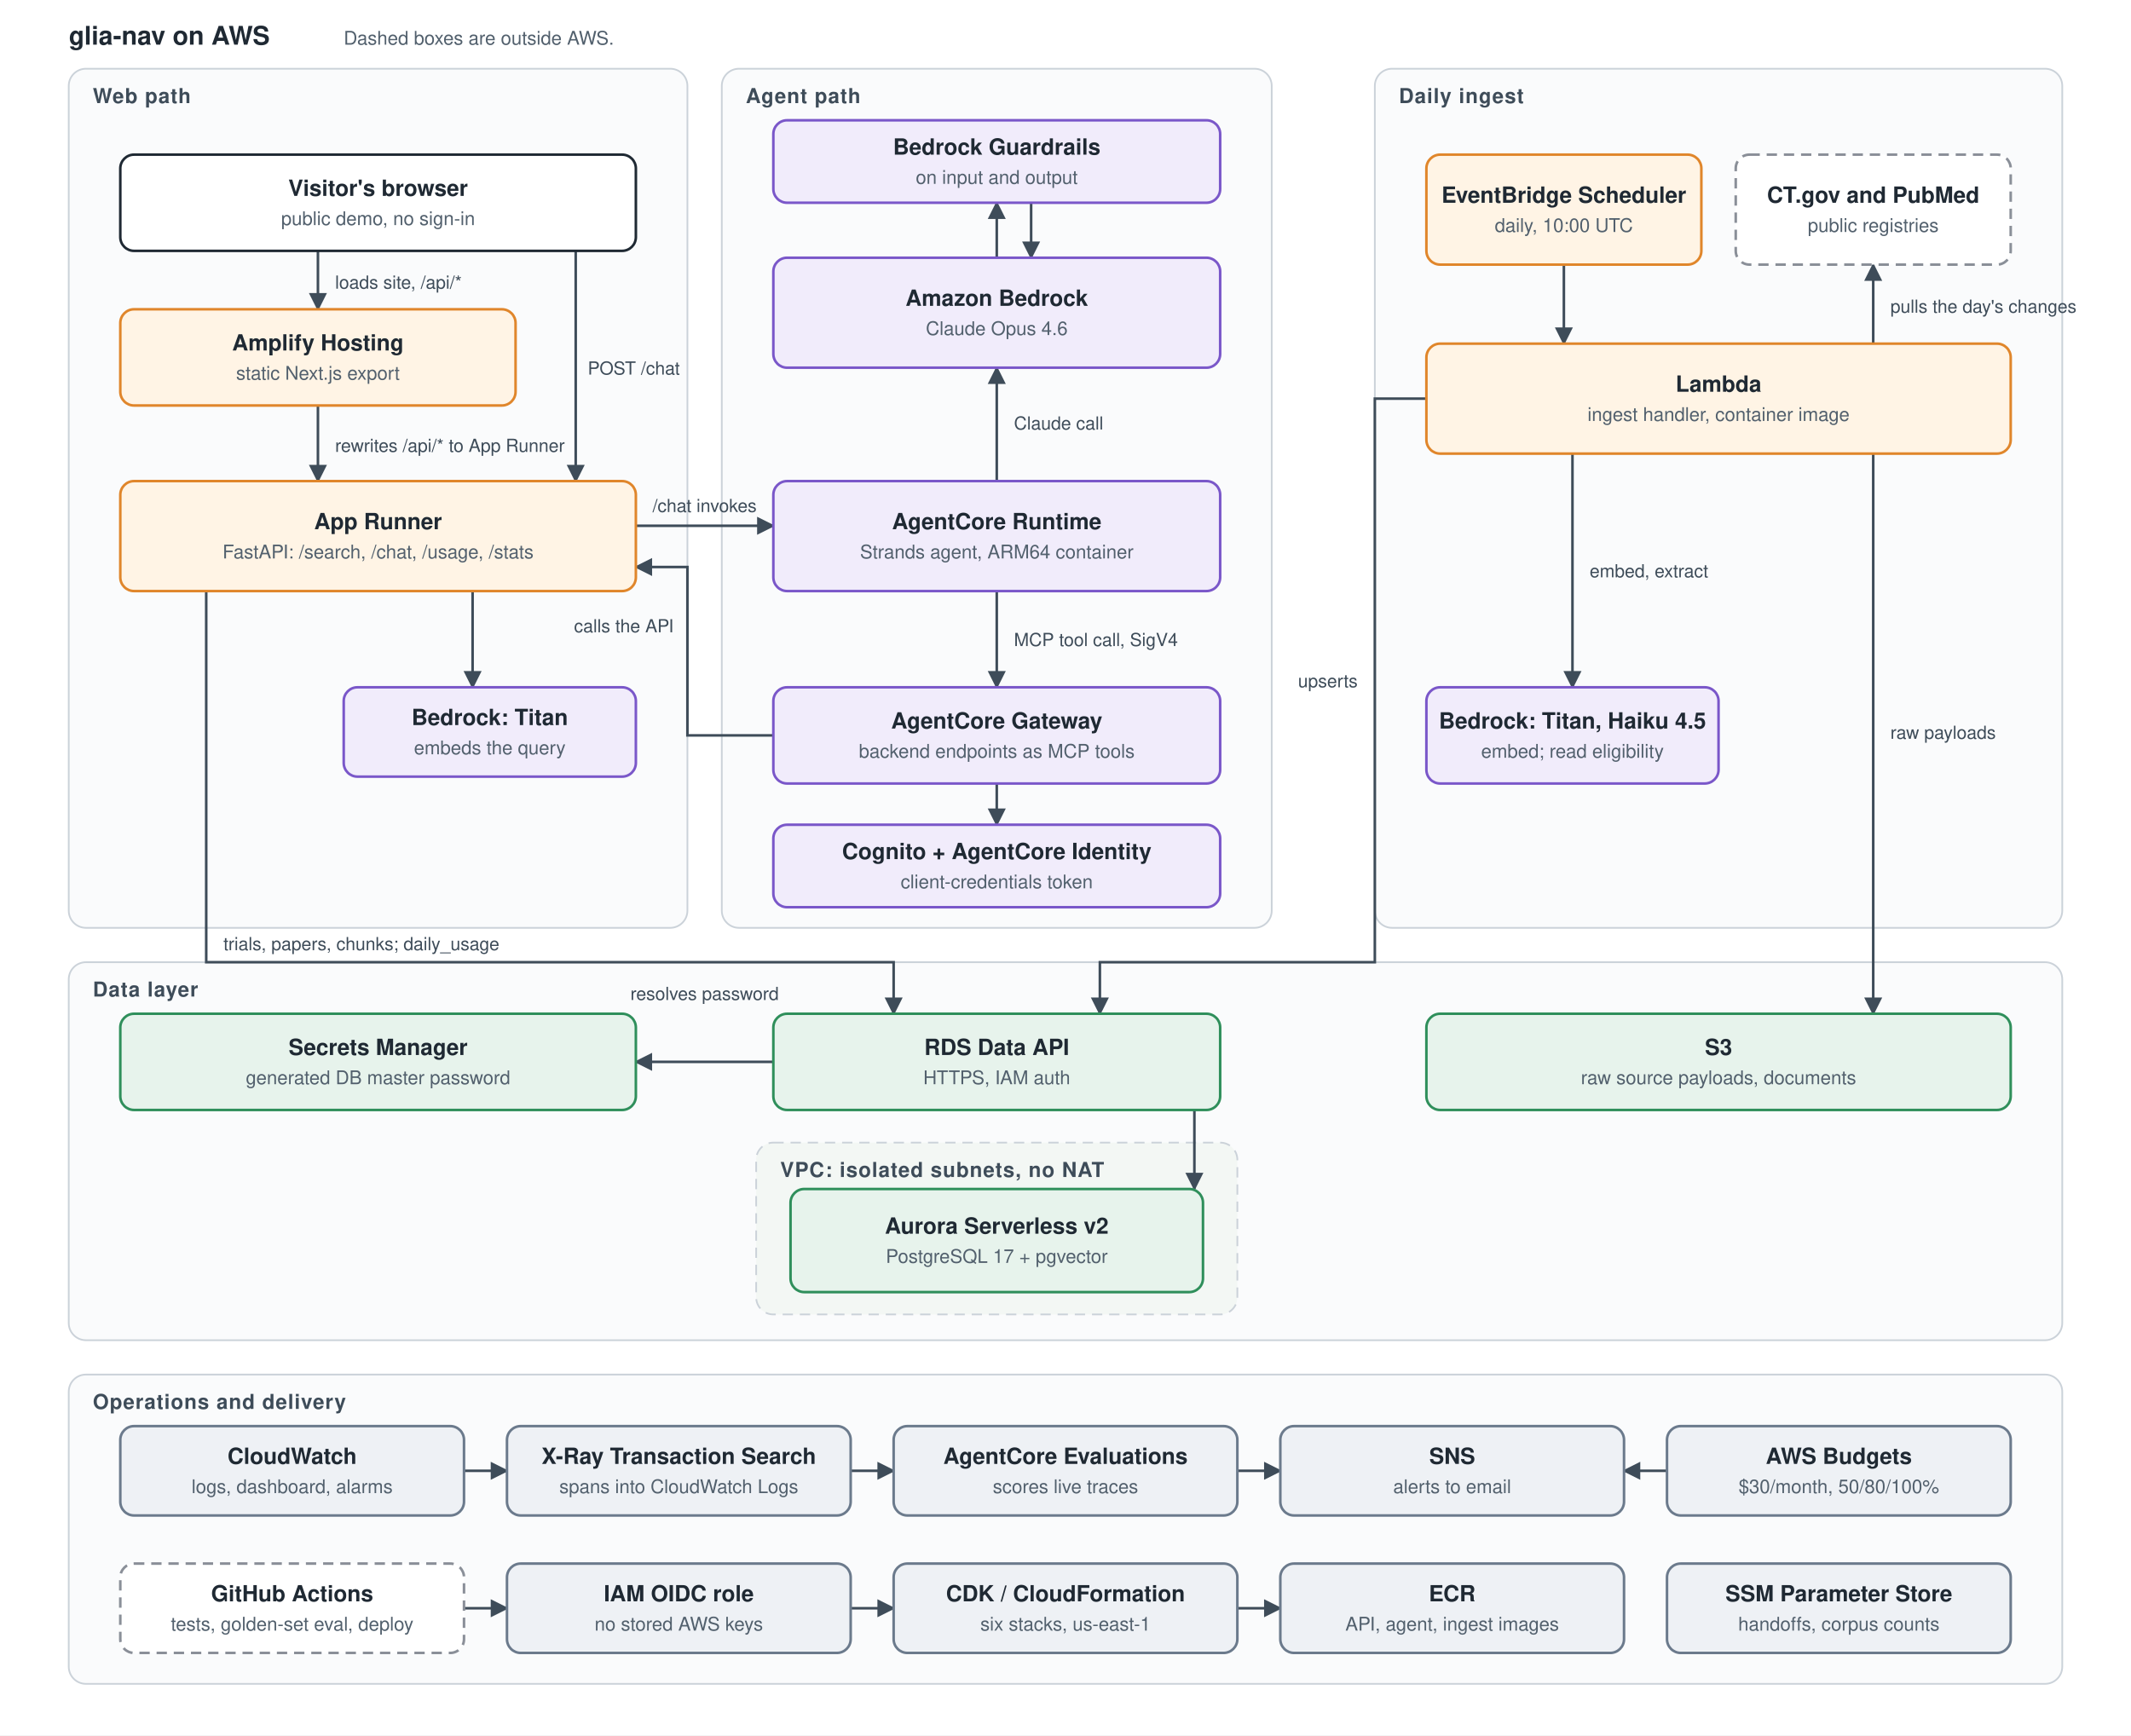
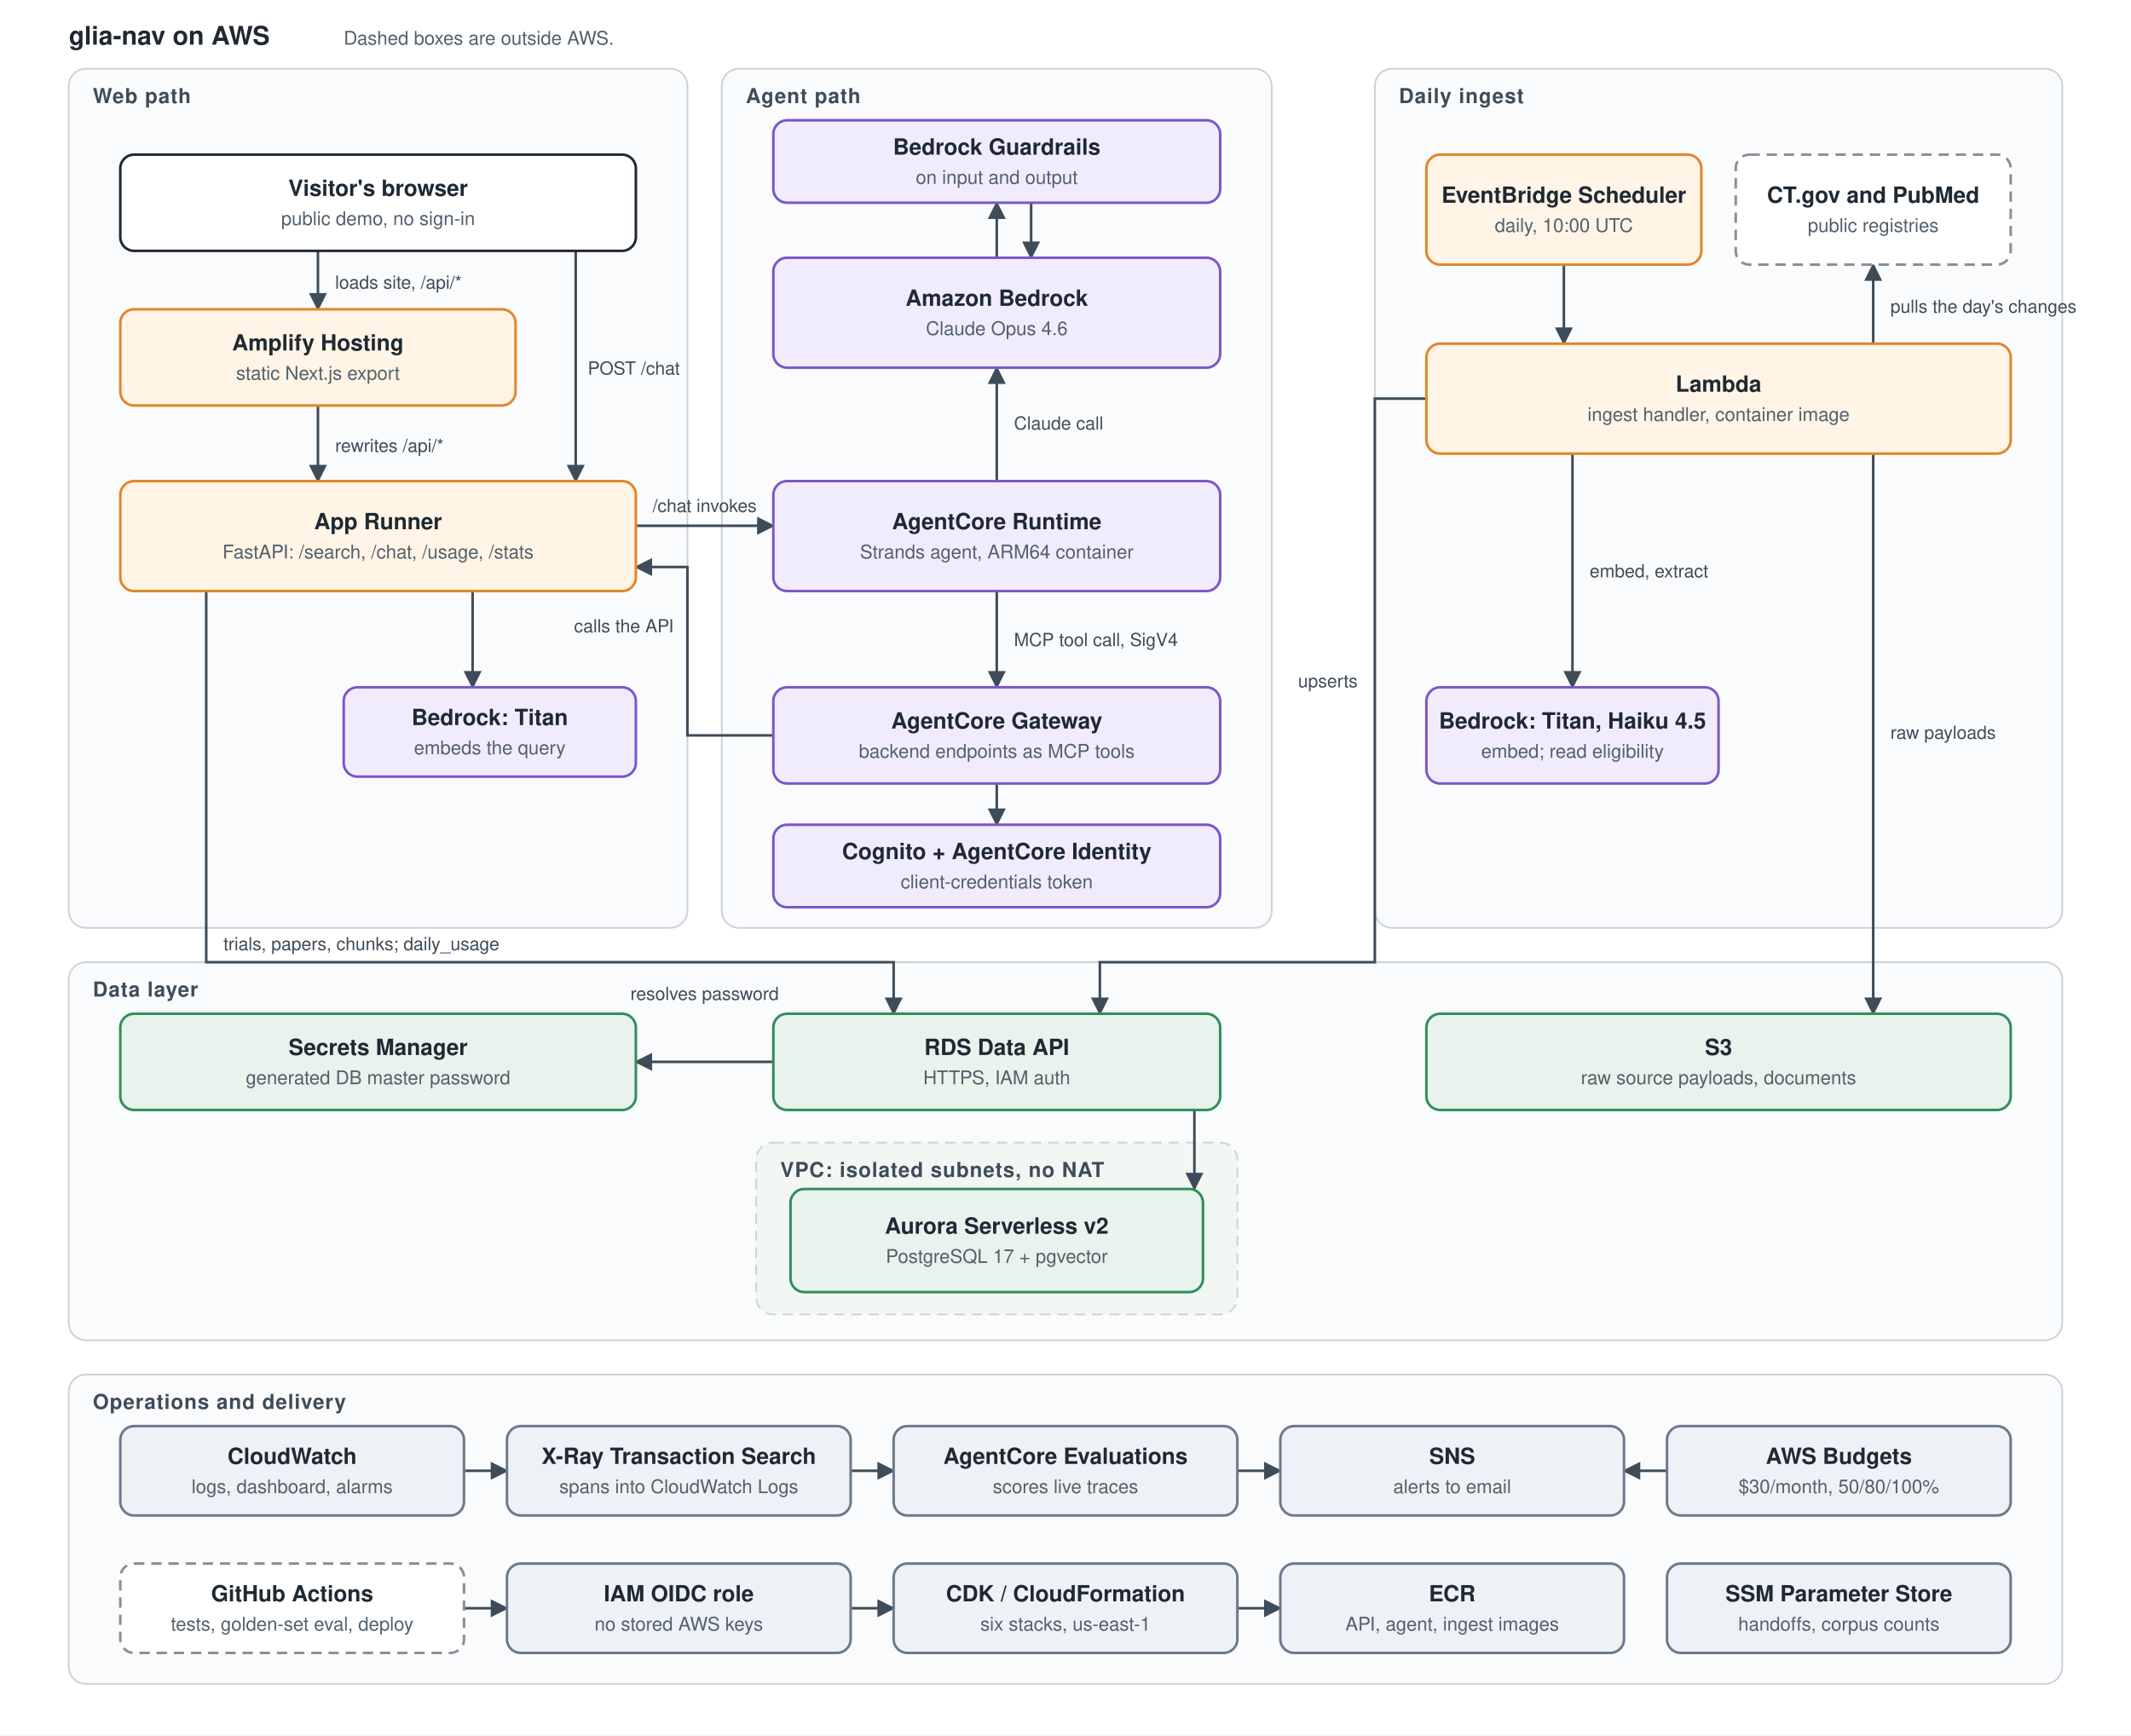
<svg xmlns="http://www.w3.org/2000/svg" xmlns:xlink="http://www.w3.org/1999/xlink" width="1240" height="1010" viewBox="0 0 1240 1010" font-family="-apple-system, BlinkMacSystemFont, Segoe UI, Helvetica, Arial, sans-serif">
  <defs>
    <marker id="arr" viewBox="0 0 10 10" refX="9" refY="5" markerWidth="7" markerHeight="7" orient="auto-start-reverse">
      <path d="M0,0 L10,5 L0,10 z" fill="#3E4C59" />
    </marker>
  </defs>
  <rect width="1240" height="1010" fill="#FFFFFF" />
  <style>.t{fill:#1F2933}.s{fill:#52606D;font-size:11px}.g{fill:#3E4C59;font-size:12px;font-weight:600;letter-spacing:.04em;text-transform:uppercase}.e{fill:#3E4C59;font-size:10.5px}a:hover rect.n{stroke-width:2.5}</style>
  <text x="40" y="26" class="t" font-size="15" font-weight="700">glia-nav on AWS</text>
  <text x="200" y="26" class="s">Dashed boxes are outside AWS.</text>
  <g>
    <rect x="40" y="40" width="360" height="500" rx="10" fill="#FAFBFC" stroke="#CBD2D9" stroke-width="1" />
    <text x="54" y="60" class="g">Web path</text>
  </g>
  <g>
    <rect x="420" y="40" width="320" height="500" rx="10" fill="#FAFBFC" stroke="#CBD2D9" stroke-width="1" />
    <text x="434" y="60" class="g">Agent path</text>
  </g>
  <g>
    <rect x="800" y="40" width="400" height="500" rx="10" fill="#FAFBFC" stroke="#CBD2D9" stroke-width="1" />
    <text x="814" y="60" class="g">Daily ingest</text>
  </g>
  <g>
    <rect x="40" y="560" width="1160" height="220" rx="10" fill="#FAFBFC" stroke="#CBD2D9" stroke-width="1" />
    <text x="54" y="580" class="g">Data layer</text>
  </g>
  <g>
    <rect x="40" y="800" width="1160" height="180" rx="10" fill="#FAFBFC" stroke="#CBD2D9" stroke-width="1" />
    <text x="54" y="820" class="g">Operations and delivery</text>
  </g>
  <g>
    <rect x="440" y="665" width="280" height="100" rx="10" fill="#F3F7F4" stroke="#CBD2D9" stroke-width="1" stroke-dasharray="6 4" />
    <text x="454" y="685" class="g">VPC: isolated subnets, no NAT</text>
  </g>
  <g>
    <polyline points="185,146 185,180" fill="none" stroke="#3E4C59" stroke-width="1.5" marker-end="url(#arr)" />
    <text x="195" y="168" class="e" text-anchor="start">loads site, /api/*</text>
  </g>
  <g>
    <polyline points="185,236 185,280" fill="none" stroke="#3E4C59" stroke-width="1.5" marker-end="url(#arr)" />
-     <text x="195" y="263" class="e" text-anchor="start">rewrites /api/* to App Runner</text>
+     <text x="195" y="263" class="e" text-anchor="start">rewrites /api/*</text>
  </g>
  <g>
    <polyline points="335,146 335,280" fill="none" stroke="#3E4C59" stroke-width="1.5" marker-end="url(#arr)" />
    <text x="342" y="218" class="e" text-anchor="start">POST /chat</text>
  </g>
  <g>
    <polyline points="275,344 275,400" fill="none" stroke="#3E4C59" stroke-width="1.5" marker-end="url(#arr)" />
  </g>
  <g>
    <polyline points="120,344 120,560 520,560 520,590" fill="none" stroke="#3E4C59" stroke-width="1.5" marker-end="url(#arr)" />
    <text x="130" y="553" class="e" text-anchor="start">trials, papers, chunks; daily_usage</text>
  </g>
  <g>
    <polyline points="370,306 450,306" fill="none" stroke="#3E4C59" stroke-width="1.5" marker-end="url(#arr)" />
    <text x="410" y="298" class="e" text-anchor="middle">/chat invokes</text>
  </g>
  <g>
    <polyline points="580,280 580,214" fill="none" stroke="#3E4C59" stroke-width="1.5" marker-end="url(#arr)" />
    <text x="590" y="250" class="e" text-anchor="start">Claude call</text>
  </g>
  <g>
    <polyline points="580,150 580,118" fill="none" stroke="#3E4C59" stroke-width="1.5" marker-end="url(#arr)" />
  </g>
  <g>
    <polyline points="600,118 600,150" fill="none" stroke="#3E4C59" stroke-width="1.5" marker-end="url(#arr)" />
  </g>
  <g>
    <polyline points="580,344 580,400" fill="none" stroke="#3E4C59" stroke-width="1.5" marker-end="url(#arr)" />
    <text x="590" y="376" class="e" text-anchor="start">MCP tool call, SigV4</text>
  </g>
  <g>
    <polyline points="580,456 580,480" fill="none" stroke="#3E4C59" stroke-width="1.5" marker-end="url(#arr)" />
  </g>
  <g>
    <polyline points="450,428 400,428 400,330 370,330" fill="none" stroke="#3E4C59" stroke-width="1.5" marker-end="url(#arr)" />
    <text x="392" y="368" class="e" text-anchor="end">calls the API</text>
  </g>
  <g>
    <polyline points="910,154 910,200" fill="none" stroke="#3E4C59" stroke-width="1.5" marker-end="url(#arr)" />
  </g>
  <g>
    <polyline points="1090,200 1090,154" fill="none" stroke="#3E4C59" stroke-width="1.5" marker-end="url(#arr)" />
    <text x="1100" y="182" class="e" text-anchor="start">pulls the day's changes</text>
  </g>
  <g>
    <polyline points="915,264 915,400" fill="none" stroke="#3E4C59" stroke-width="1.5" marker-end="url(#arr)" />
    <text x="925" y="336" class="e" text-anchor="start">embed, extract</text>
  </g>
  <g>
    <polyline points="1090,264 1090,590" fill="none" stroke="#3E4C59" stroke-width="1.5" marker-end="url(#arr)" />
    <text x="1100" y="430" class="e" text-anchor="start">raw payloads</text>
  </g>
  <g>
    <polyline points="830,232 800,232 800,560 640,560 640,590" fill="none" stroke="#3E4C59" stroke-width="1.5" marker-end="url(#arr)" />
    <text x="790" y="400" class="e" text-anchor="end">upserts</text>
  </g>
  <g>
    <polyline points="450,618 370,618" fill="none" stroke="#3E4C59" stroke-width="1.5" marker-end="url(#arr)" />
    <text x="410" y="582" class="e" text-anchor="middle">resolves password</text>
  </g>
  <g>
    <polyline points="695,646 695,692" fill="none" stroke="#3E4C59" stroke-width="1.5" marker-end="url(#arr)" />
  </g>
  <g>
    <polyline points="270,856 295,856" fill="none" stroke="#3E4C59" stroke-width="1.5" marker-end="url(#arr)" />
  </g>
  <g>
    <polyline points="495,856 520,856" fill="none" stroke="#3E4C59" stroke-width="1.5" marker-end="url(#arr)" />
  </g>
  <g>
    <polyline points="720,856 745,856" fill="none" stroke="#3E4C59" stroke-width="1.5" marker-end="url(#arr)" />
  </g>
  <g>
    <polyline points="970,856 945,856" fill="none" stroke="#3E4C59" stroke-width="1.5" marker-end="url(#arr)" />
  </g>
  <g>
    <polyline points="270,936 295,936" fill="none" stroke="#3E4C59" stroke-width="1.5" marker-end="url(#arr)" />
  </g>
  <g>
    <polyline points="495,936 520,936" fill="none" stroke="#3E4C59" stroke-width="1.5" marker-end="url(#arr)" />
  </g>
  <g>
    <polyline points="720,936 745,936" fill="none" stroke="#3E4C59" stroke-width="1.5" marker-end="url(#arr)" />
  </g>
  <g>
    <rect class="n" x="70" y="90" width="300" height="56" rx="8" fill="#FFFFFF" stroke="#1F2933" stroke-width="1.5" />
    <text x="220.0" y="114.0" text-anchor="middle" class="t" font-size="13" font-weight="700">Visitor's browser</text>
    <text x="220.0" y="131.0" text-anchor="middle" class="s">public demo, no sign-in</text>
  </g>
  <a xlink:href="https://docs.aws.amazon.com/amplify/latest/userguide/welcome.html" href="https://docs.aws.amazon.com/amplify/latest/userguide/welcome.html" target="_blank">
    <rect class="n" x="70" y="180" width="230" height="56" rx="8" fill="#FFF4E5" stroke="#E0862B" stroke-width="1.5" />
    <text x="185.0" y="204.0" text-anchor="middle" class="t" font-size="13" font-weight="700">Amplify Hosting</text>
    <text x="185.0" y="221.0" text-anchor="middle" class="s">static Next.js export</text>
  </a>
  <a xlink:href="https://docs.aws.amazon.com/apprunner/latest/dg/what-is-apprunner.html" href="https://docs.aws.amazon.com/apprunner/latest/dg/what-is-apprunner.html" target="_blank">
    <rect class="n" x="70" y="280" width="300" height="64" rx="8" fill="#FFF4E5" stroke="#E0862B" stroke-width="1.5" />
    <text x="220.0" y="308.0" text-anchor="middle" class="t" font-size="13" font-weight="700">App Runner</text>
    <text x="220.0" y="325.0" text-anchor="middle" class="s">FastAPI: /search, /chat, /usage, /stats</text>
  </a>
  <a xlink:href="https://docs.aws.amazon.com/bedrock/latest/userguide/titan-embedding-models.html" href="https://docs.aws.amazon.com/bedrock/latest/userguide/titan-embedding-models.html" target="_blank">
    <rect class="n" x="200" y="400" width="170" height="52" rx="8" fill="#F1ECFB" stroke="#7A57C9" stroke-width="1.5" />
    <text x="285.0" y="422.0" text-anchor="middle" class="t" font-size="13" font-weight="700">Bedrock: Titan</text>
    <text x="285.0" y="439.0" text-anchor="middle" class="s">embeds the query</text>
  </a>
  <a xlink:href="https://docs.aws.amazon.com/bedrock/latest/userguide/guardrails.html" href="https://docs.aws.amazon.com/bedrock/latest/userguide/guardrails.html" target="_blank">
    <rect class="n" x="450" y="70" width="260" height="48" rx="8" fill="#F1ECFB" stroke="#7A57C9" stroke-width="1.5" />
    <text x="580.0" y="90.0" text-anchor="middle" class="t" font-size="13" font-weight="700">Bedrock Guardrails</text>
    <text x="580.0" y="107.0" text-anchor="middle" class="s">on input and output</text>
  </a>
  <a xlink:href="https://docs.aws.amazon.com/bedrock/latest/userguide/what-is-bedrock.html" href="https://docs.aws.amazon.com/bedrock/latest/userguide/what-is-bedrock.html" target="_blank">
    <rect class="n" x="450" y="150" width="260" height="64" rx="8" fill="#F1ECFB" stroke="#7A57C9" stroke-width="1.5" />
    <text x="580.0" y="178.0" text-anchor="middle" class="t" font-size="13" font-weight="700">Amazon Bedrock</text>
    <text x="580.0" y="195.0" text-anchor="middle" class="s">Claude Opus 4.6</text>
  </a>
  <a xlink:href="https://docs.aws.amazon.com/bedrock-agentcore/latest/devguide/agents-tools-runtime.html" href="https://docs.aws.amazon.com/bedrock-agentcore/latest/devguide/agents-tools-runtime.html" target="_blank">
    <rect class="n" x="450" y="280" width="260" height="64" rx="8" fill="#F1ECFB" stroke="#7A57C9" stroke-width="1.5" />
    <text x="580.0" y="308.0" text-anchor="middle" class="t" font-size="13" font-weight="700">AgentCore Runtime</text>
    <text x="580.0" y="325.0" text-anchor="middle" class="s">Strands agent, ARM64 container</text>
  </a>
  <a xlink:href="https://docs.aws.amazon.com/bedrock-agentcore/latest/devguide/gateway.html" href="https://docs.aws.amazon.com/bedrock-agentcore/latest/devguide/gateway.html" target="_blank">
    <rect class="n" x="450" y="400" width="260" height="56" rx="8" fill="#F1ECFB" stroke="#7A57C9" stroke-width="1.5" />
    <text x="580.0" y="424.0" text-anchor="middle" class="t" font-size="13" font-weight="700">AgentCore Gateway</text>
    <text x="580.0" y="441.0" text-anchor="middle" class="s">backend endpoints as MCP tools</text>
  </a>
  <a xlink:href="https://docs.aws.amazon.com/cognito/latest/developerguide/what-is-amazon-cognito.html" href="https://docs.aws.amazon.com/cognito/latest/developerguide/what-is-amazon-cognito.html" target="_blank">
    <rect class="n" x="450" y="480" width="260" height="48" rx="8" fill="#F1ECFB" stroke="#7A57C9" stroke-width="1.5" />
    <text x="580.0" y="500.0" text-anchor="middle" class="t" font-size="13" font-weight="700">Cognito + AgentCore Identity</text>
    <text x="580.0" y="517.0" text-anchor="middle" class="s">client-credentials token</text>
  </a>
  <a xlink:href="https://docs.aws.amazon.com/scheduler/latest/UserGuide/what-is-scheduler.html" href="https://docs.aws.amazon.com/scheduler/latest/UserGuide/what-is-scheduler.html" target="_blank">
    <rect class="n" x="830" y="90" width="160" height="64" rx="8" fill="#FFF4E5" stroke="#E0862B" stroke-width="1.5" />
    <text x="910.0" y="118.0" text-anchor="middle" class="t" font-size="13" font-weight="700">EventBridge Scheduler</text>
    <text x="910.0" y="135.0" text-anchor="middle" class="s">daily, 10:00 UTC</text>
  </a>
  <a xlink:href="https://clinicaltrials.gov/data-api/api" href="https://clinicaltrials.gov/data-api/api" target="_blank">
    <rect class="n" x="1010" y="90" width="160" height="64" rx="8" fill="#FFFFFF" stroke="#8A8F98" stroke-width="1.5" stroke-dasharray="6 4" />
    <text x="1090.0" y="118.0" text-anchor="middle" class="t" font-size="13" font-weight="700">CT.gov and PubMed</text>
    <text x="1090.0" y="135.0" text-anchor="middle" class="s">public registries</text>
  </a>
  <a xlink:href="https://docs.aws.amazon.com/lambda/latest/dg/welcome.html" href="https://docs.aws.amazon.com/lambda/latest/dg/welcome.html" target="_blank">
    <rect class="n" x="830" y="200" width="340" height="64" rx="8" fill="#FFF4E5" stroke="#E0862B" stroke-width="1.5" />
    <text x="1000.0" y="228.0" text-anchor="middle" class="t" font-size="13" font-weight="700">Lambda</text>
    <text x="1000.0" y="245.0" text-anchor="middle" class="s">ingest handler, container image</text>
  </a>
  <a xlink:href="https://docs.aws.amazon.com/bedrock/latest/userguide/what-is-bedrock.html" href="https://docs.aws.amazon.com/bedrock/latest/userguide/what-is-bedrock.html" target="_blank">
    <rect class="n" x="830" y="400" width="170" height="56" rx="8" fill="#F1ECFB" stroke="#7A57C9" stroke-width="1.5" />
    <text x="915.0" y="424.0" text-anchor="middle" class="t" font-size="13" font-weight="700">Bedrock: Titan, Haiku 4.5</text>
    <text x="915.0" y="441.0" text-anchor="middle" class="s">embed; read eligibility</text>
  </a>
  <a xlink:href="https://docs.aws.amazon.com/secretsmanager/latest/userguide/intro.html" href="https://docs.aws.amazon.com/secretsmanager/latest/userguide/intro.html" target="_blank">
    <rect class="n" x="70" y="590" width="300" height="56" rx="8" fill="#E7F3EC" stroke="#2F8F5B" stroke-width="1.5" />
    <text x="220.0" y="614.0" text-anchor="middle" class="t" font-size="13" font-weight="700">Secrets Manager</text>
    <text x="220.0" y="631.0" text-anchor="middle" class="s">generated DB master password</text>
  </a>
  <a xlink:href="https://docs.aws.amazon.com/AmazonRDS/latest/AuroraUserGuide/data-api.html" href="https://docs.aws.amazon.com/AmazonRDS/latest/AuroraUserGuide/data-api.html" target="_blank">
    <rect class="n" x="450" y="590" width="260" height="56" rx="8" fill="#E7F3EC" stroke="#2F8F5B" stroke-width="1.5" />
    <text x="580.0" y="614.0" text-anchor="middle" class="t" font-size="13" font-weight="700">RDS Data API</text>
    <text x="580.0" y="631.0" text-anchor="middle" class="s">HTTPS, IAM auth</text>
  </a>
  <a xlink:href="https://docs.aws.amazon.com/AmazonRDS/latest/AuroraUserGuide/aurora-serverless-v2.html" href="https://docs.aws.amazon.com/AmazonRDS/latest/AuroraUserGuide/aurora-serverless-v2.html" target="_blank">
    <rect class="n" x="460" y="692" width="240" height="60" rx="8" fill="#E7F3EC" stroke="#2F8F5B" stroke-width="1.5" />
    <text x="580.0" y="718.0" text-anchor="middle" class="t" font-size="13" font-weight="700">Aurora Serverless v2</text>
    <text x="580.0" y="735.0" text-anchor="middle" class="s">PostgreSQL 17 + pgvector</text>
  </a>
  <a xlink:href="https://docs.aws.amazon.com/AmazonS3/latest/userguide/Welcome.html" href="https://docs.aws.amazon.com/AmazonS3/latest/userguide/Welcome.html" target="_blank">
    <rect class="n" x="830" y="590" width="340" height="56" rx="8" fill="#E7F3EC" stroke="#2F8F5B" stroke-width="1.5" />
    <text x="1000.0" y="614.0" text-anchor="middle" class="t" font-size="13" font-weight="700">S3</text>
    <text x="1000.0" y="631.0" text-anchor="middle" class="s">raw source payloads, documents</text>
  </a>
  <a xlink:href="https://docs.aws.amazon.com/AmazonCloudWatch/latest/monitoring/WhatIsCloudWatch.html" href="https://docs.aws.amazon.com/AmazonCloudWatch/latest/monitoring/WhatIsCloudWatch.html" target="_blank">
    <rect class="n" x="70" y="830" width="200" height="52" rx="8" fill="#EEF1F5" stroke="#6B7A8C" stroke-width="1.5" />
    <text x="170.0" y="852.0" text-anchor="middle" class="t" font-size="13" font-weight="700">CloudWatch</text>
    <text x="170.0" y="869.0" text-anchor="middle" class="s">logs, dashboard, alarms</text>
  </a>
  <a xlink:href="https://docs.aws.amazon.com/AmazonCloudWatch/latest/monitoring/CloudWatch-Transaction-Search.html" href="https://docs.aws.amazon.com/AmazonCloudWatch/latest/monitoring/CloudWatch-Transaction-Search.html" target="_blank">
    <rect class="n" x="295" y="830" width="200" height="52" rx="8" fill="#EEF1F5" stroke="#6B7A8C" stroke-width="1.5" />
    <text x="395.0" y="852.0" text-anchor="middle" class="t" font-size="13" font-weight="700">X-Ray Transaction Search</text>
    <text x="395.0" y="869.0" text-anchor="middle" class="s">spans into CloudWatch Logs</text>
  </a>
  <a xlink:href="https://docs.aws.amazon.com/bedrock-agentcore/latest/devguide/what-is-bedrock-agentcore.html" href="https://docs.aws.amazon.com/bedrock-agentcore/latest/devguide/what-is-bedrock-agentcore.html" target="_blank">
    <rect class="n" x="520" y="830" width="200" height="52" rx="8" fill="#EEF1F5" stroke="#6B7A8C" stroke-width="1.5" />
    <text x="620.0" y="852.0" text-anchor="middle" class="t" font-size="13" font-weight="700">AgentCore Evaluations</text>
    <text x="620.0" y="869.0" text-anchor="middle" class="s">scores live traces</text>
  </a>
  <a xlink:href="https://docs.aws.amazon.com/sns/latest/dg/welcome.html" href="https://docs.aws.amazon.com/sns/latest/dg/welcome.html" target="_blank">
    <rect class="n" x="745" y="830" width="200" height="52" rx="8" fill="#EEF1F5" stroke="#6B7A8C" stroke-width="1.5" />
    <text x="845.0" y="852.0" text-anchor="middle" class="t" font-size="13" font-weight="700">SNS</text>
    <text x="845.0" y="869.0" text-anchor="middle" class="s">alerts to email</text>
  </a>
  <a xlink:href="https://docs.aws.amazon.com/cost-management/latest/userguide/budgets-managing-costs.html" href="https://docs.aws.amazon.com/cost-management/latest/userguide/budgets-managing-costs.html" target="_blank">
    <rect class="n" x="970" y="830" width="200" height="52" rx="8" fill="#EEF1F5" stroke="#6B7A8C" stroke-width="1.5" />
    <text x="1070.0" y="852.0" text-anchor="middle" class="t" font-size="13" font-weight="700">AWS Budgets</text>
    <text x="1070.0" y="869.0" text-anchor="middle" class="s">$30/month, 50/80/100%</text>
  </a>
  <a xlink:href="https://docs.github.com/en/actions" href="https://docs.github.com/en/actions" target="_blank">
    <rect class="n" x="70" y="910" width="200" height="52" rx="8" fill="#FFFFFF" stroke="#8A8F98" stroke-width="1.5" stroke-dasharray="6 4" />
    <text x="170.0" y="932.0" text-anchor="middle" class="t" font-size="13" font-weight="700">GitHub Actions</text>
    <text x="170.0" y="949.0" text-anchor="middle" class="s">tests, golden-set eval, deploy</text>
  </a>
  <a xlink:href="https://docs.aws.amazon.com/IAM/latest/UserGuide/id_roles_providers_create_oidc.html" href="https://docs.aws.amazon.com/IAM/latest/UserGuide/id_roles_providers_create_oidc.html" target="_blank">
    <rect class="n" x="295" y="910" width="200" height="52" rx="8" fill="#EEF1F5" stroke="#6B7A8C" stroke-width="1.5" />
    <text x="395.0" y="932.0" text-anchor="middle" class="t" font-size="13" font-weight="700">IAM OIDC role</text>
    <text x="395.0" y="949.0" text-anchor="middle" class="s">no stored AWS keys</text>
  </a>
  <a xlink:href="https://docs.aws.amazon.com/cdk/v2/guide/home.html" href="https://docs.aws.amazon.com/cdk/v2/guide/home.html" target="_blank">
    <rect class="n" x="520" y="910" width="200" height="52" rx="8" fill="#EEF1F5" stroke="#6B7A8C" stroke-width="1.5" />
    <text x="620.0" y="932.0" text-anchor="middle" class="t" font-size="13" font-weight="700">CDK / CloudFormation</text>
    <text x="620.0" y="949.0" text-anchor="middle" class="s">six stacks, us-east-1</text>
  </a>
  <a xlink:href="https://docs.aws.amazon.com/AmazonECR/latest/userguide/what-is-ecr.html" href="https://docs.aws.amazon.com/AmazonECR/latest/userguide/what-is-ecr.html" target="_blank">
    <rect class="n" x="745" y="910" width="200" height="52" rx="8" fill="#EEF1F5" stroke="#6B7A8C" stroke-width="1.5" />
    <text x="845.0" y="932.0" text-anchor="middle" class="t" font-size="13" font-weight="700">ECR</text>
    <text x="845.0" y="949.0" text-anchor="middle" class="s">API, agent, ingest images</text>
  </a>
  <a xlink:href="https://docs.aws.amazon.com/systems-manager/latest/userguide/systems-manager-parameter-store.html" href="https://docs.aws.amazon.com/systems-manager/latest/userguide/systems-manager-parameter-store.html" target="_blank">
    <rect class="n" x="970" y="910" width="200" height="52" rx="8" fill="#EEF1F5" stroke="#6B7A8C" stroke-width="1.5" />
    <text x="1070.0" y="932.0" text-anchor="middle" class="t" font-size="13" font-weight="700">SSM Parameter Store</text>
    <text x="1070.0" y="949.0" text-anchor="middle" class="s">handoffs, corpus counts</text>
  </a>
</svg>
